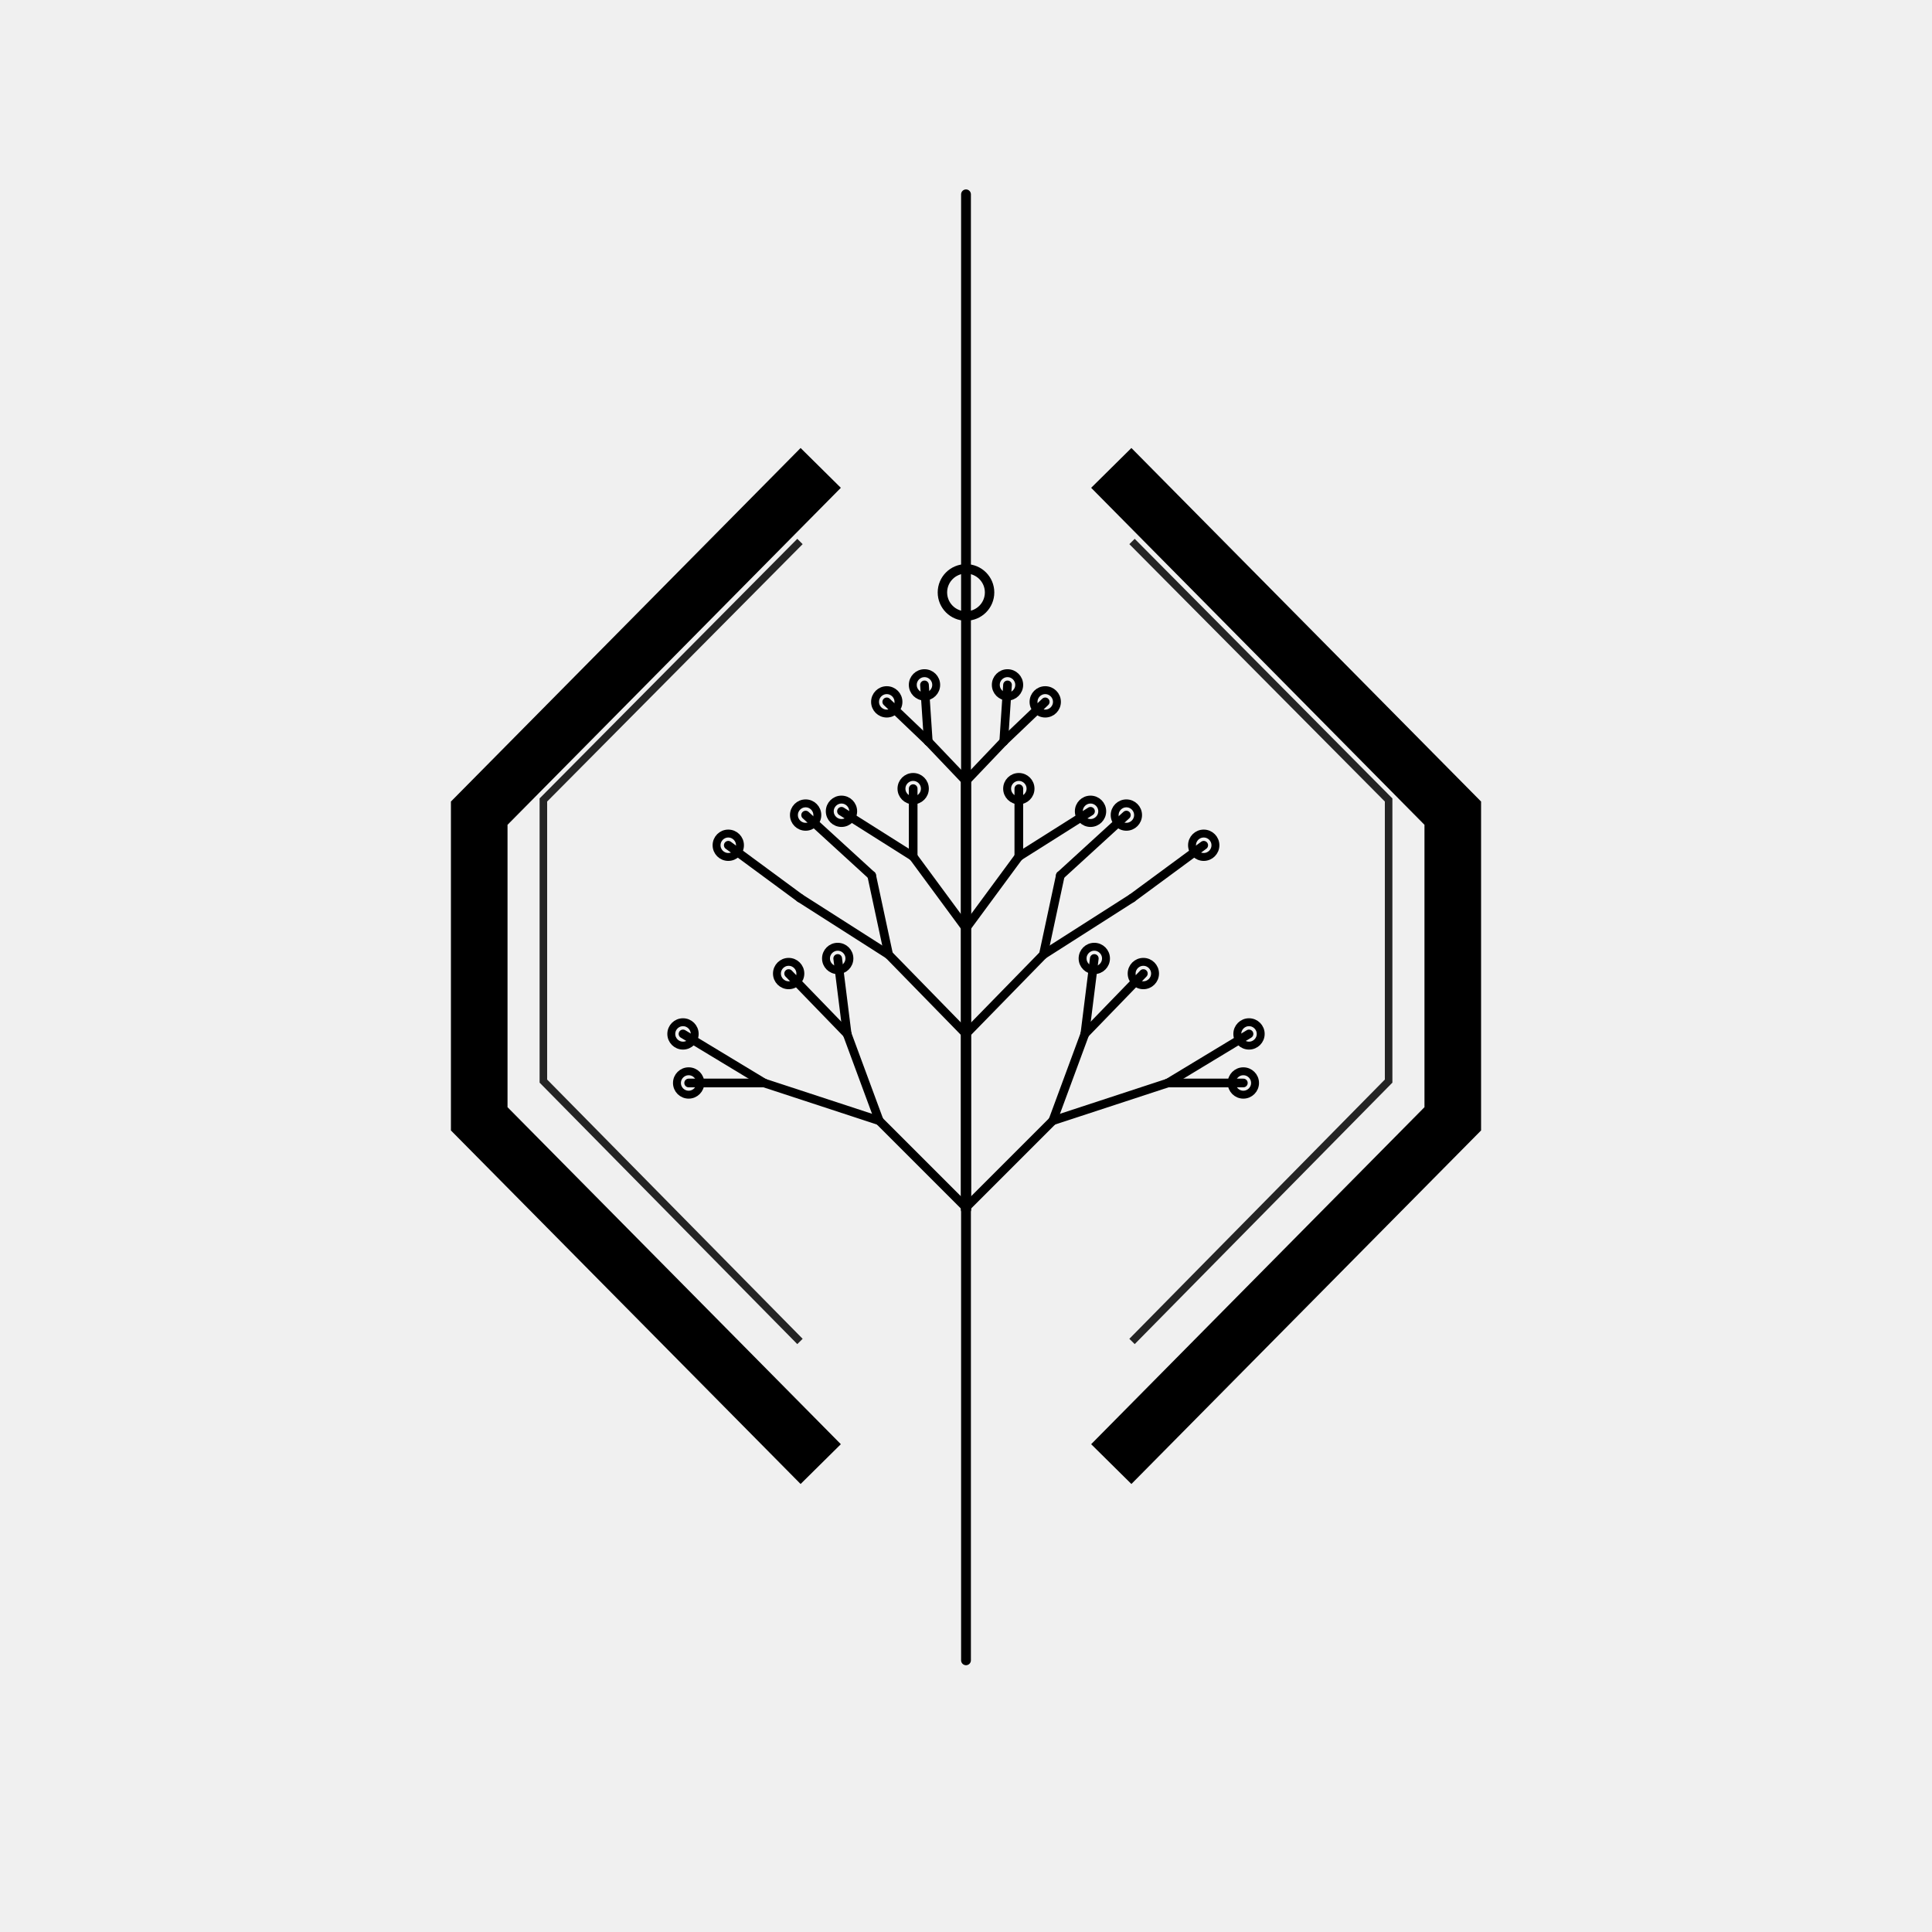
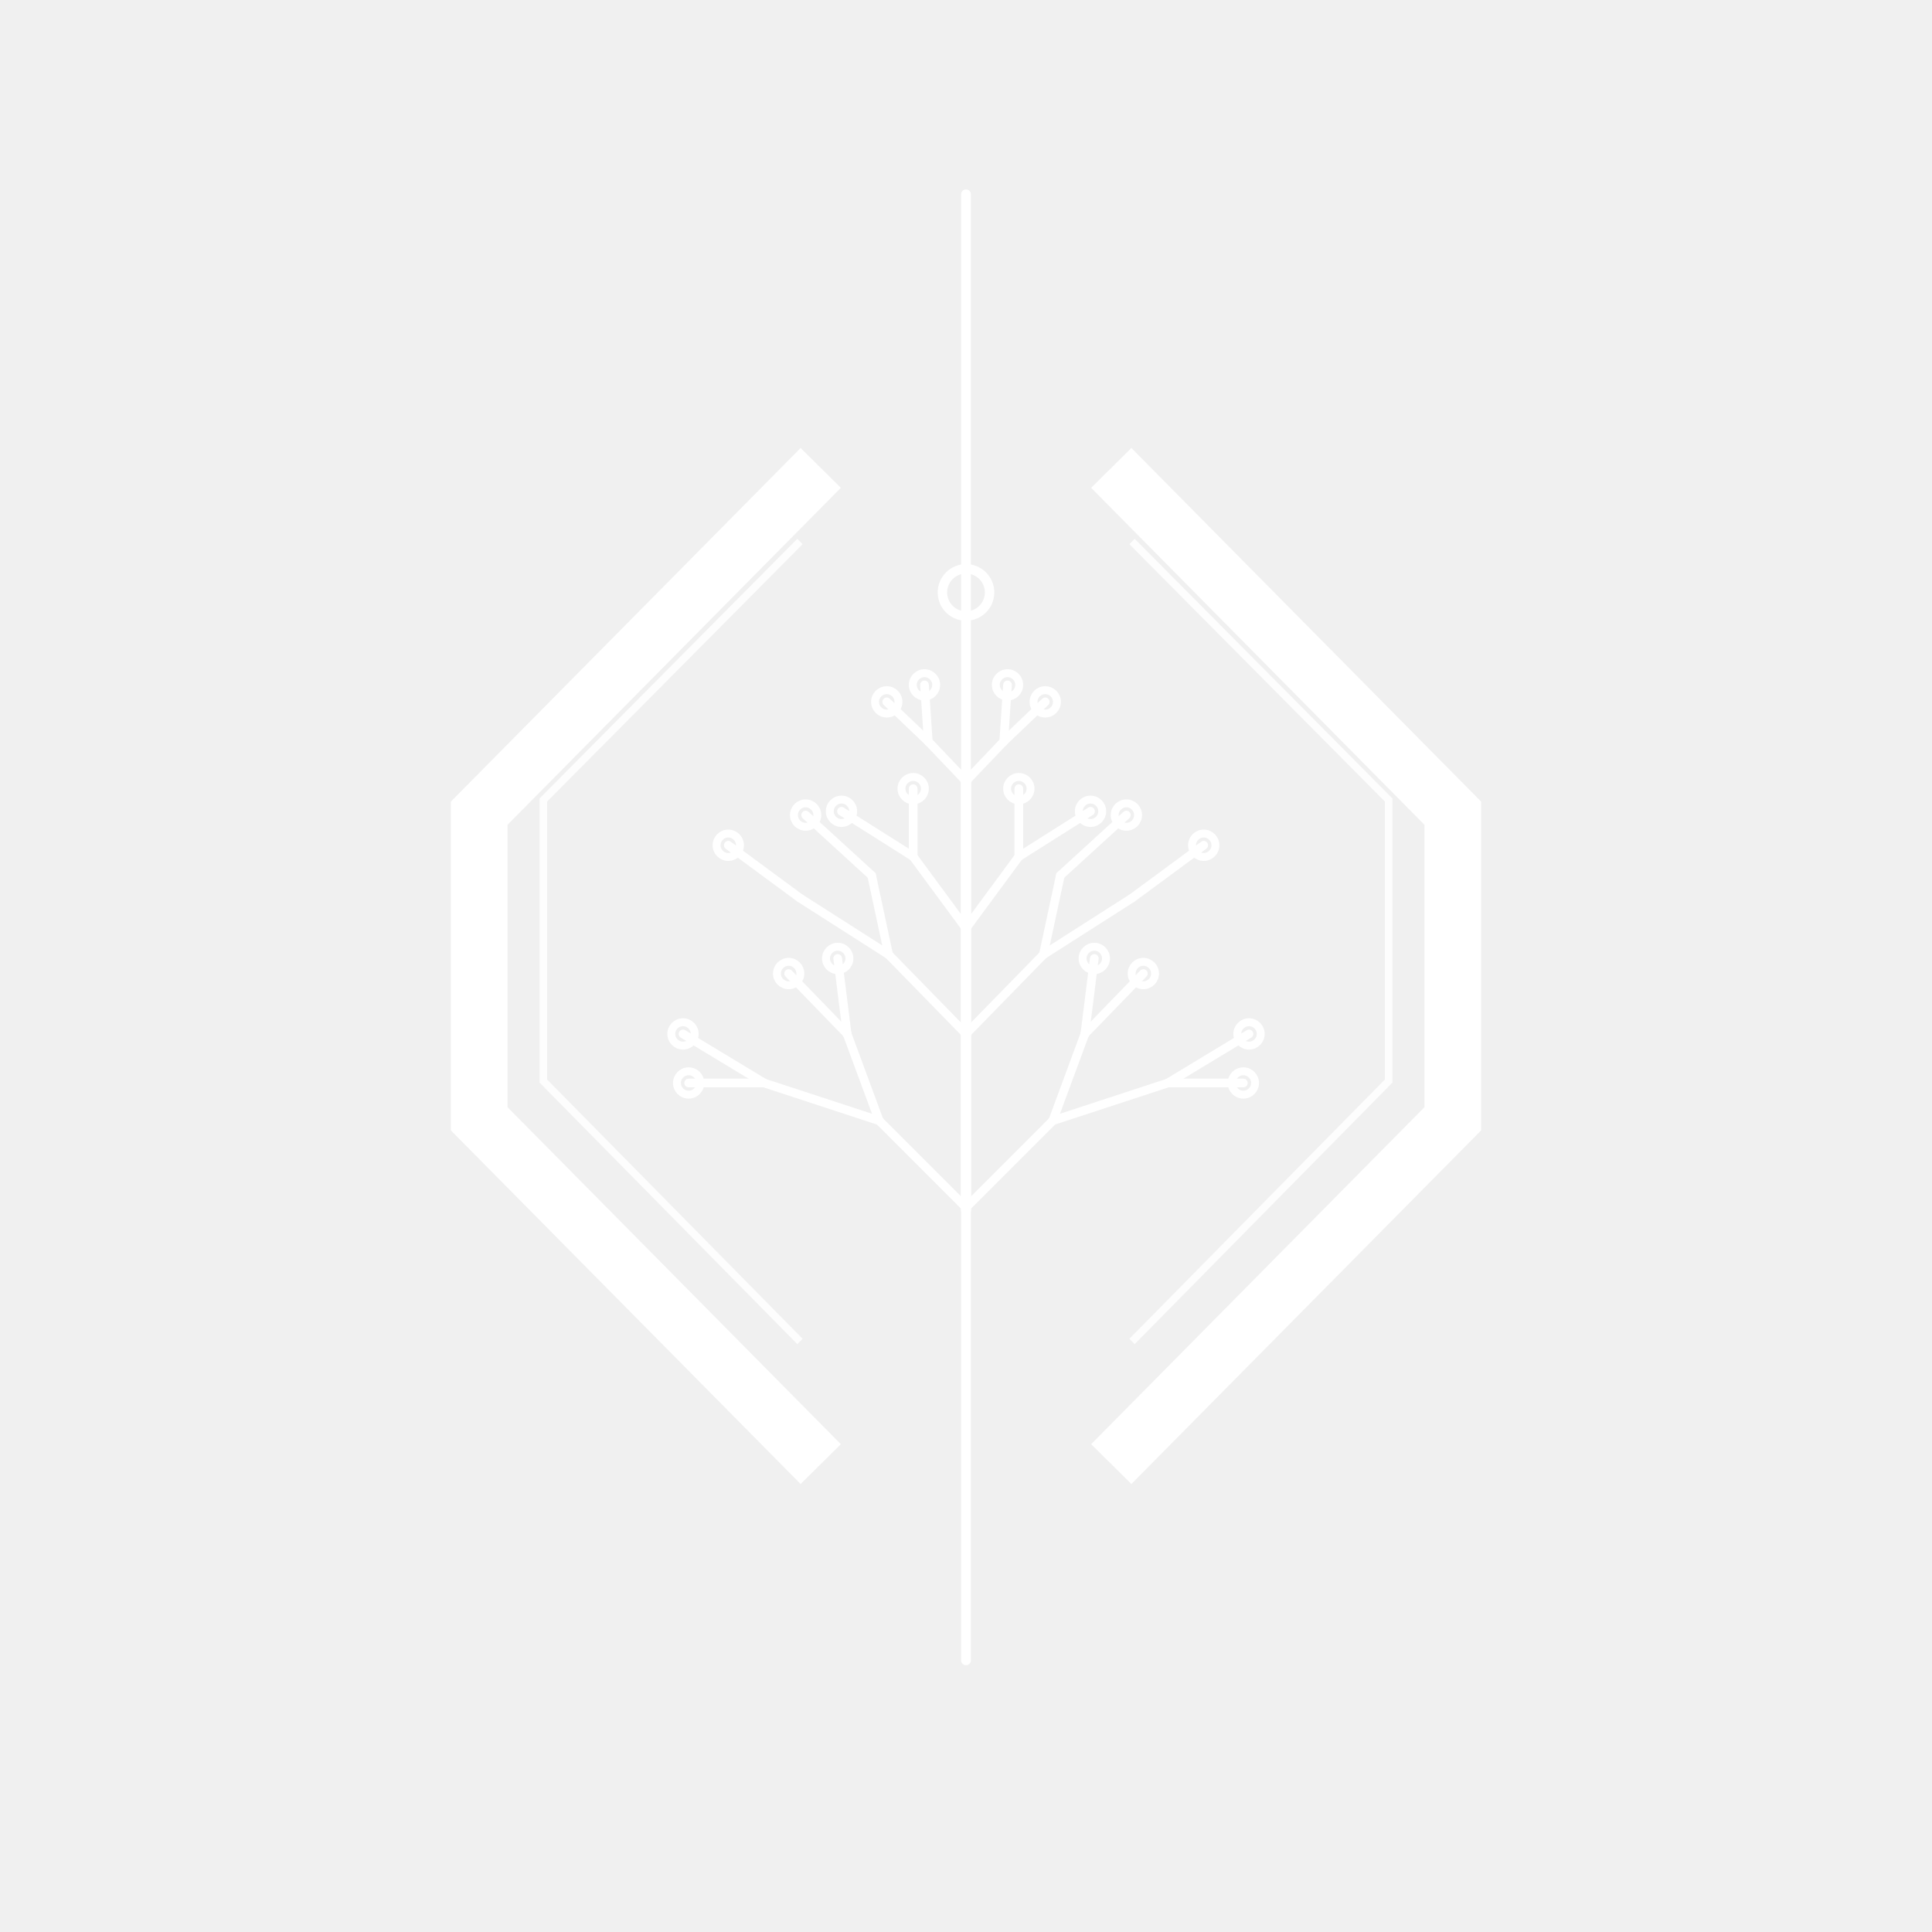
<svg xmlns="http://www.w3.org/2000/svg" width="1024" height="1024" viewBox="0 0 1024 1024" role="img" aria-labelledby="title desc">
  <defs>
    <style>
      .bracket-main { fill: none; stroke-width: 30; stroke-linecap: butt; stroke-linejoin: miter; }
      .bracket-highlight { fill: none; stroke-width: 4; stroke-linecap: butt; stroke-linejoin: miter; opacity: .85; }
      .circuit-line { fill: none; stroke-width: 4.6; stroke-linecap: round; stroke-linejoin: round; }
      .node { fill: none; stroke-width: 4.2; }
      .center-line { fill: none; stroke-width: 5.2; stroke-linecap: round; }
      .tree-trunk { fill: none; stroke-width: 5.4; stroke-linecap: round; stroke-linejoin: round; }
    </style>
  </defs>
  <g id="engram-mark" transform="translate(0 0)">
    <g id="left-blue-code-bracket">
-       <path class="bracket-main" d="M435 248 L254 431 L254 593 L435 776" stroke="#000000" />
-       <path class="bracket-highlight" d="M424 287 L288 424 L288 573 L424 711" stroke="#000000" opacity=".72" />
+       <path class="bracket-main" d="M435 248 L254 431 L254 593 L435 776" stroke="#FFFFFF" />
+       <path class="bracket-highlight" d="M424 287 L288 424 L288 573 L424 711" stroke="#FFFFFF" opacity=".72" />
    </g>
    <g id="right-orange-code-bracket">
-       <path class="bracket-main" d="M589 248 L770 431 L770 593 L589 776" stroke="#000000" />
-       <path class="bracket-highlight" d="M600 287 L736 424 L736 573 L600 711" stroke="#000000" opacity=".72" />
+       <path class="bracket-main" d="M589 248 L770 431 L770 593 L589 776" stroke="#FFFFFF" />
+       <path class="bracket-highlight" d="M600 287 L736 424 L736 573 L600 711" stroke="#FFFFFF" opacity=".72" />
    </g>
    <g id="central-divider">
-       <path class="center-line" d="M512 103 L512 880" stroke="#000000" />
-       <circle cx="512" cy="314" r="12.5" fill="none" stroke="#000000" stroke-width="5" />
+       <path class="center-line" d="M512 103 L512 880" stroke="#FFFFFF" />
+       <circle cx="512" cy="314" r="12.5" fill="none" stroke="#FFFFFF" stroke-width="5" />
    </g>
    <g id="neural-circuit-tree">
      <g id="left-blue-circuit-branches">
-         <path class="circuit-line" d="M512 640 L466 594" stroke="#000000" />
-         <path class="circuit-line" d="M466 594 L405 574" stroke="#000000" />
-         <path class="circuit-line" d="M405 574 L362 548" stroke="#000000" />
-         <path class="circuit-line" d="M405 574 L365 574" stroke="#000000" />
-         <path class="circuit-line" d="M466 594 L449 548" stroke="#000000" />
-         <path class="circuit-line" d="M449 548 L418 516" stroke="#000000" />
-         <path class="circuit-line" d="M449 548 L444 508" stroke="#000000" />
-         <path class="circuit-line" d="M512 548 L471 506" stroke="#000000" />
-         <path class="circuit-line" d="M471 506 L424 476" stroke="#000000" />
-         <path class="circuit-line" d="M424 476 L386 448" stroke="#000000" />
-         <path class="circuit-line" d="M471 506 L462 464" stroke="#000000" />
-         <path class="circuit-line" d="M462 464 L427 432" stroke="#000000" />
-         <path class="circuit-line" d="M512 492 L484 454" stroke="#000000" />
-         <path class="circuit-line" d="M484 454 L484 418" stroke="#000000" />
-         <path class="circuit-line" d="M484 454 L446 430" stroke="#000000" />
-         <path class="circuit-line" d="M512 414 L492 393" stroke="#000000" />
-         <path class="circuit-line" d="M492 393 L490 363" stroke="#000000" />
-         <path class="circuit-line" d="M492 393 L470 372" stroke="#000000" />
-         <circle class="node" cx="362" cy="548" r="6.2" stroke="#000000" />
-         <circle class="node" cx="365" cy="574" r="6.2" stroke="#000000" />
-         <circle class="node" cx="418" cy="516" r="6.2" stroke="#000000" />
-         <circle class="node" cx="444" cy="508" r="6.2" stroke="#000000" />
-         <circle class="node" cx="386" cy="448" r="6.2" stroke="#000000" />
-         <circle class="node" cx="427" cy="432" r="6.2" stroke="#000000" />
-         <circle class="node" cx="484" cy="418" r="6.2" stroke="#000000" />
-         <circle class="node" cx="446" cy="430" r="6.2" stroke="#000000" />
-         <circle class="node" cx="490" cy="363" r="6.2" stroke="#000000" />
-         <circle class="node" cx="470" cy="372" r="6.2" stroke="#000000" />
+         <path class="circuit-line" d="M512 640 L466 594" stroke="#FFFFFF" />
+         <path class="circuit-line" d="M466 594 L405 574" stroke="#FFFFFF" />
+         <path class="circuit-line" d="M405 574 L362 548" stroke="#FFFFFF" />
+         <path class="circuit-line" d="M405 574 L365 574" stroke="#FFFFFF" />
+         <path class="circuit-line" d="M466 594 L449 548" stroke="#FFFFFF" />
+         <path class="circuit-line" d="M449 548 L418 516" stroke="#FFFFFF" />
+         <path class="circuit-line" d="M449 548 L444 508" stroke="#FFFFFF" />
+         <path class="circuit-line" d="M512 548 L471 506" stroke="#FFFFFF" />
+         <path class="circuit-line" d="M471 506 L424 476" stroke="#FFFFFF" />
+         <path class="circuit-line" d="M424 476 L386 448" stroke="#FFFFFF" />
+         <path class="circuit-line" d="M471 506 L462 464" stroke="#FFFFFF" />
+         <path class="circuit-line" d="M462 464 L427 432" stroke="#FFFFFF" />
+         <path class="circuit-line" d="M512 492 L484 454" stroke="#FFFFFF" />
+         <path class="circuit-line" d="M484 454 L484 418" stroke="#FFFFFF" />
+         <path class="circuit-line" d="M484 454 L446 430" stroke="#FFFFFF" />
+         <path class="circuit-line" d="M512 414 L492 393" stroke="#FFFFFF" />
+         <path class="circuit-line" d="M492 393 L490 363" stroke="#FFFFFF" />
+         <path class="circuit-line" d="M492 393 L470 372" stroke="#FFFFFF" />
+         <circle class="node" cx="362" cy="548" r="6.2" stroke="#FFFFFF" />
+         <circle class="node" cx="365" cy="574" r="6.2" stroke="#FFFFFF" />
+         <circle class="node" cx="418" cy="516" r="6.2" stroke="#FFFFFF" />
+         <circle class="node" cx="444" cy="508" r="6.2" stroke="#FFFFFF" />
+         <circle class="node" cx="386" cy="448" r="6.2" stroke="#FFFFFF" />
+         <circle class="node" cx="427" cy="432" r="6.2" stroke="#FFFFFF" />
+         <circle class="node" cx="484" cy="418" r="6.2" stroke="#FFFFFF" />
+         <circle class="node" cx="446" cy="430" r="6.2" stroke="#FFFFFF" />
+         <circle class="node" cx="490" cy="363" r="6.2" stroke="#FFFFFF" />
+         <circle class="node" cx="470" cy="372" r="6.2" stroke="#FFFFFF" />
      </g>
      <g id="right-orange-circuit-branches">
-         <path class="circuit-line" d="M512 640 L558 594" stroke="#000000" />
-         <path class="circuit-line" d="M558 594 L619 574" stroke="#000000" />
-         <path class="circuit-line" d="M619 574 L662 548" stroke="#000000" />
-         <path class="circuit-line" d="M619 574 L659 574" stroke="#000000" />
-         <path class="circuit-line" d="M558 594 L575 548" stroke="#000000" />
-         <path class="circuit-line" d="M575 548 L606 516" stroke="#000000" />
-         <path class="circuit-line" d="M575 548 L580 508" stroke="#000000" />
-         <path class="circuit-line" d="M512 548 L553 506" stroke="#000000" />
-         <path class="circuit-line" d="M553 506 L600 476" stroke="#000000" />
-         <path class="circuit-line" d="M600 476 L638 448" stroke="#000000" />
-         <path class="circuit-line" d="M553 506 L562 464" stroke="#000000" />
-         <path class="circuit-line" d="M562 464 L597 432" stroke="#000000" />
-         <path class="circuit-line" d="M512 492 L540 454" stroke="#000000" />
-         <path class="circuit-line" d="M540 454 L540 418" stroke="#000000" />
-         <path class="circuit-line" d="M540 454 L578 430" stroke="#000000" />
-         <path class="circuit-line" d="M512 414 L532 393" stroke="#000000" />
-         <path class="circuit-line" d="M532 393 L534 363" stroke="#000000" />
-         <path class="circuit-line" d="M532 393 L554 372" stroke="#000000" />
-         <circle class="node" cx="662" cy="548" r="6.2" stroke="#000000" />
-         <circle class="node" cx="659" cy="574" r="6.2" stroke="#000000" />
-         <circle class="node" cx="606" cy="516" r="6.2" stroke="#000000" />
-         <circle class="node" cx="580" cy="508" r="6.2" stroke="#000000" />
-         <circle class="node" cx="638" cy="448" r="6.2" stroke="#000000" />
-         <circle class="node" cx="597" cy="432" r="6.2" stroke="#000000" />
-         <circle class="node" cx="540" cy="418" r="6.2" stroke="#000000" />
-         <circle class="node" cx="578" cy="430" r="6.2" stroke="#000000" />
-         <circle class="node" cx="534" cy="363" r="6.2" stroke="#000000" />
-         <circle class="node" cx="554" cy="372" r="6.2" stroke="#000000" />
+         <path class="circuit-line" d="M512 640 L558 594" stroke="#FFFFFF" />
+         <path class="circuit-line" d="M558 594 L619 574" stroke="#FFFFFF" />
+         <path class="circuit-line" d="M619 574 L662 548" stroke="#FFFFFF" />
+         <path class="circuit-line" d="M619 574 L659 574" stroke="#FFFFFF" />
+         <path class="circuit-line" d="M558 594 L575 548" stroke="#FFFFFF" />
+         <path class="circuit-line" d="M575 548 L606 516" stroke="#FFFFFF" />
+         <path class="circuit-line" d="M575 548 L580 508" stroke="#FFFFFF" />
+         <path class="circuit-line" d="M512 548 L553 506" stroke="#FFFFFF" />
+         <path class="circuit-line" d="M553 506 L600 476" stroke="#FFFFFF" />
+         <path class="circuit-line" d="M600 476 L638 448" stroke="#FFFFFF" />
+         <path class="circuit-line" d="M553 506 L562 464" stroke="#FFFFFF" />
+         <path class="circuit-line" d="M562 464 L597 432" stroke="#FFFFFF" />
+         <path class="circuit-line" d="M512 492 L540 454" stroke="#FFFFFF" />
+         <path class="circuit-line" d="M540 454 L540 418" stroke="#FFFFFF" />
+         <path class="circuit-line" d="M540 454 L578 430" stroke="#FFFFFF" />
+         <path class="circuit-line" d="M512 414 L532 393" stroke="#FFFFFF" />
+         <path class="circuit-line" d="M532 393 L534 363" stroke="#FFFFFF" />
+         <path class="circuit-line" d="M532 393 L554 372" stroke="#FFFFFF" />
+         <circle class="node" cx="662" cy="548" r="6.2" stroke="#FFFFFF" />
+         <circle class="node" cx="659" cy="574" r="6.2" stroke="#FFFFFF" />
+         <circle class="node" cx="606" cy="516" r="6.2" stroke="#FFFFFF" />
+         <circle class="node" cx="580" cy="508" r="6.2" stroke="#FFFFFF" />
+         <circle class="node" cx="638" cy="448" r="6.2" stroke="#FFFFFF" />
+         <circle class="node" cx="597" cy="432" r="6.2" stroke="#FFFFFF" />
+         <circle class="node" cx="540" cy="418" r="6.2" stroke="#FFFFFF" />
+         <circle class="node" cx="578" cy="430" r="6.2" stroke="#FFFFFF" />
+         <circle class="node" cx="534" cy="363" r="6.2" stroke="#FFFFFF" />
+         <circle class="node" cx="554" cy="372" r="6.2" stroke="#FFFFFF" />
      </g>
      <g id="center-trunk">
-         <path class="tree-trunk" d="M512 641 L512 545 L512 492 L512 412" stroke="#000000" />
-         <path class="tree-trunk" d="M512 641 L512 545 L512 492 L512 412" stroke="#000000" opacity=".38" />
+         <path class="tree-trunk" d="M512 641 L512 545 L512 492 L512 412" stroke="#FFFFFF" />
+         <path class="tree-trunk" d="M512 641 L512 545 L512 492 L512 412" stroke="#FFFFFF" opacity=".38" />
      </g>
    </g>
  </g>
</svg>
